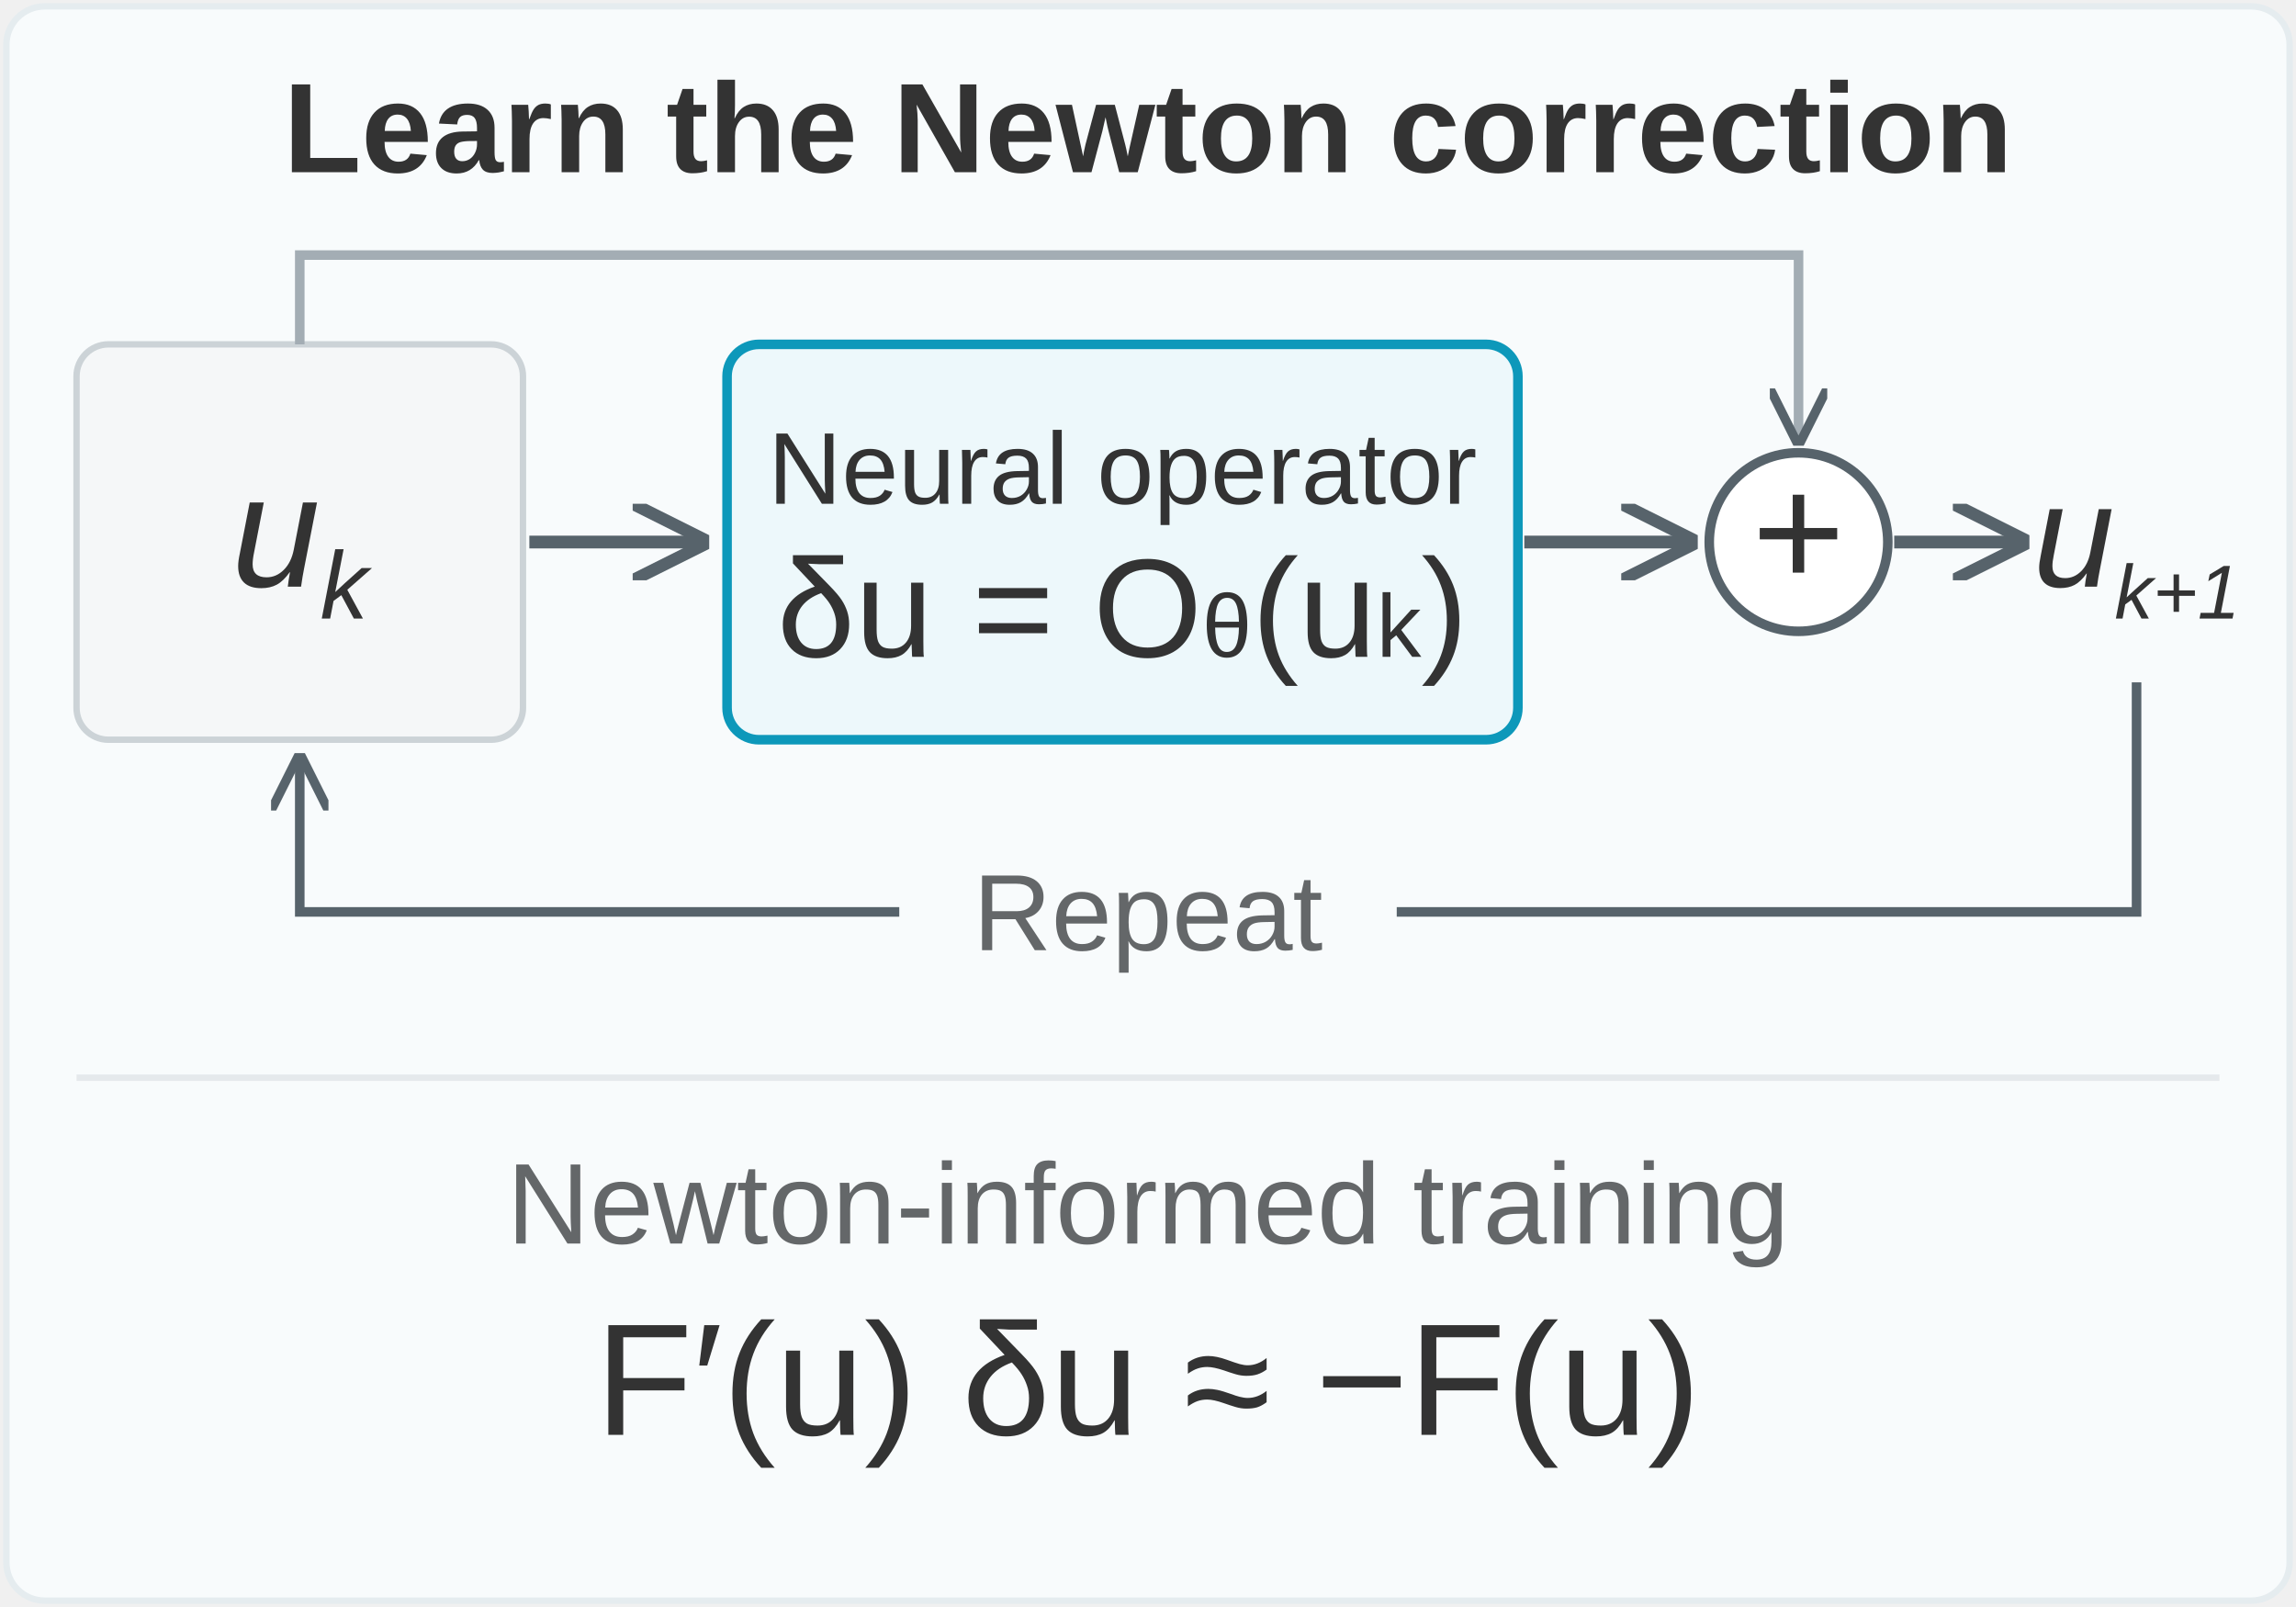
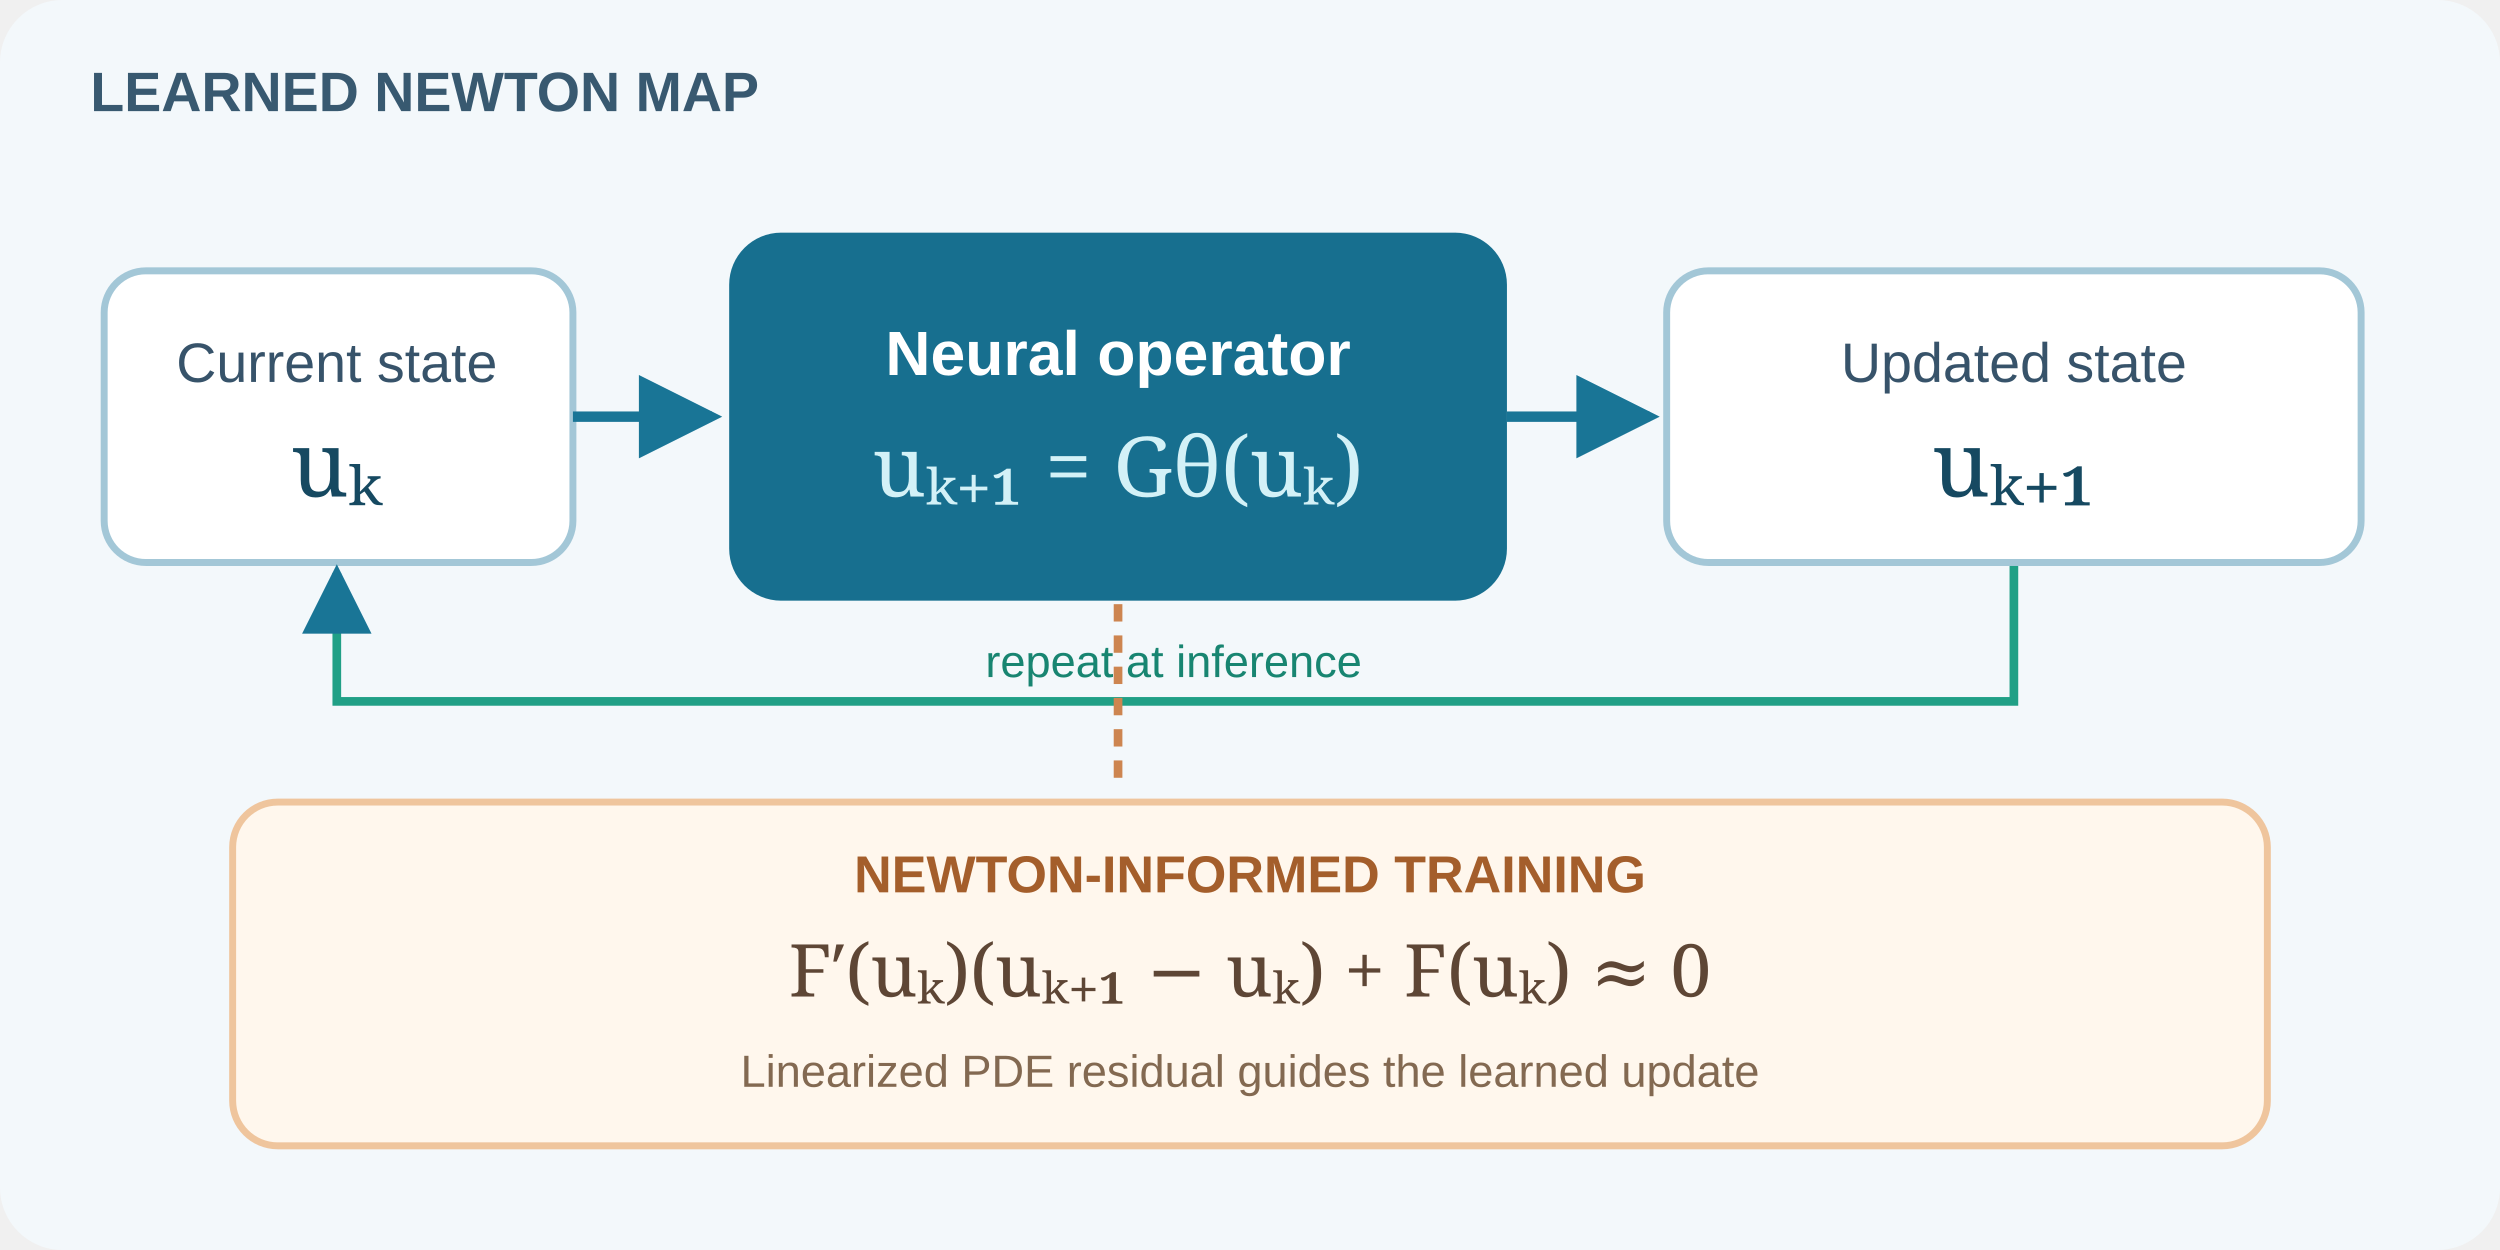
- <svg xmlns="http://www.w3.org/2000/svg" width="360" height="252" viewBox="0 0 360 252" role="img" aria-labelledby="title desc">
+ <svg xmlns="http://www.w3.org/2000/svg" viewBox="0 0 720 360" role="img" aria-labelledby="t d">
  <defs>
-     <marker id="arrow" viewBox="0 0 10 10" refX="9" refY="5" markerWidth="6" markerHeight="6" orient="auto-start-reverse">
-       <path d="M0 0L10 5L0 10" fill="none" stroke="#57636b" stroke-width="1.6" />
+     <marker id="a" markerWidth="8" markerHeight="8" refX="7" refY="4" orient="auto">
+       <path d="M0 0 L8 4 L0 8z" fill="#197596" />
    </marker>
  </defs>
-   <rect x="1" y="1" width="358" height="250" rx="6" fill="#f8fbfc" stroke="#e5ecef" />
-   <g font-family="Arial, Helvetica, sans-serif" fill="#333" text-anchor="middle">
-     <text x="180" y="27" font-size="20" font-weight="600">Learn the Newton correction</text>
-     <rect x="12" y="54" width="70" height="62" rx="5" fill="#f5f7f8" stroke="#ccd3d7" />
-     <text x="47" y="92" font-size="25" font-style="italic">u<tspan dy="5" font-size="15">k</tspan>
-     </text>
-     <path d="M83 85H110" stroke="#57636b" stroke-width="2" marker-end="url(#arrow)" />
-     <rect x="114" y="54" width="124" height="62" rx="5" fill="#edf8fb" stroke="#0d98ba" stroke-width="1.5" />
-     <text x="176" y="79" font-size="16">Neural operator</text>
-     <text x="176" y="103" font-size="22">δu = O<tspan font-size="14">θ</tspan>(u<tspan font-size="14">k</tspan>)</text>
-     <path d="M239 85H265" stroke="#57636b" stroke-width="2" marker-end="url(#arrow)" />
-     <circle cx="282" cy="85" r="14" fill="#fff" stroke="#57636b" stroke-width="1.5" />
-     <text x="282" y="92" font-size="25">+</text>
-     <path d="M297 85H317" stroke="#57636b" stroke-width="2" marker-end="url(#arrow)" />
-     <text x="335" y="92" font-size="23" font-style="italic">u<tspan dy="5" font-size="12">k+1</tspan>
-     </text>
-     <path d="M47 54V40H282V69" fill="none" stroke="#a3adb4" stroke-width="1.5" marker-end="url(#arrow)" />
-     <path d="M335 107V143H47V119" fill="none" stroke="#57636b" stroke-width="1.5" marker-end="url(#arrow)" />
-     <rect x="141" y="131" width="78" height="24" fill="#f8fbfc" />
-     <text x="180" y="149" font-size="17" fill="#646769">Repeat</text>
-     <path d="M12 169H348" stroke="#e5e9ec" />
-     <text x="180" y="195" font-size="18" fill="#646769">Newton-informed training</text>
-     <text x="180" y="225" font-size="25">F′(u) δu ≈ −F(u)</text>
-   </g>
+   <rect width="720" height="360" rx="18" fill="#f3f8fb" />
+   <text x="26" y="32" fill="#385970" font-family="Arial" font-size="16" font-weight="bold">LEARNED NEWTON MAP</text>
+   <rect x="30" y="78" width="135" height="84" rx="12" fill="#fff" stroke="#a3c7d7" stroke-width="2" />
+   <text x="97" y="110" text-anchor="middle" font-family="Arial" font-size="16" fill="#37536a">Current state</text>
+   <text x="97" y="143" text-anchor="middle" font-family="Georgia" font-size="26" fill="#164961">uₖ</text>
+   <path d="M165 120H205" stroke="#197596" stroke-width="3" marker-end="url(#a)" />
+   <rect x="210" y="67" width="224" height="106" rx="15" fill="#176f8f" />
+   <text x="322" y="108" text-anchor="middle" font-family="Arial" font-size="18" font-weight="bold" fill="white">Neural operator</text>
+   <text x="322" y="143" text-anchor="middle" font-family="Georgia" font-size="24" fill="#d3f1f7">uₖ₊₁ = Gθ(uₖ)</text>
+   <path d="M434 120H475" stroke="#197596" stroke-width="3" marker-end="url(#a)" />
+   <rect x="480" y="78" width="200" height="84" rx="12" fill="#fff" stroke="#a3c7d7" stroke-width="2" />
+   <text x="580" y="110" text-anchor="middle" font-family="Arial" font-size="16" fill="#37536a">Updated state</text>
+   <text x="580" y="143" text-anchor="middle" font-family="Georgia" font-size="26" fill="#164961">uₖ₊₁</text>
+   <path d="M580 163 V202 H97 V165" fill="none" stroke="#20a086" stroke-width="2.5" marker-end="url(#a)" />
+   <text x="338" y="195" text-anchor="middle" font-family="Arial" font-size="13" fill="#188571">repeat at inference</text>
+   <path d="M322 174 V226" stroke="#cd8550" stroke-width="2.5" stroke-dasharray="5 4" />
+   <rect x="67" y="231" width="586" height="99" rx="13" fill="#fff7ed" stroke="#efc59d" stroke-width="2" />
+   <text x="360" y="257" text-anchor="middle" font-family="Arial" font-size="15" font-weight="bold" fill="#a45e2b">NEWTON-INFORMED TRAINING</text>
+   <text x="360" y="287" text-anchor="middle" font-family="Georgia" font-size="21" fill="#5e4635">F′(uₖ)(uₖ₊₁ − uₖ) + F(uₖ) ≈ 0</text>
+   <text x="360" y="313" text-anchor="middle" font-family="Arial" font-size="13" fill="#836951">Linearized PDE residual guides the learned update</text>
</svg>
